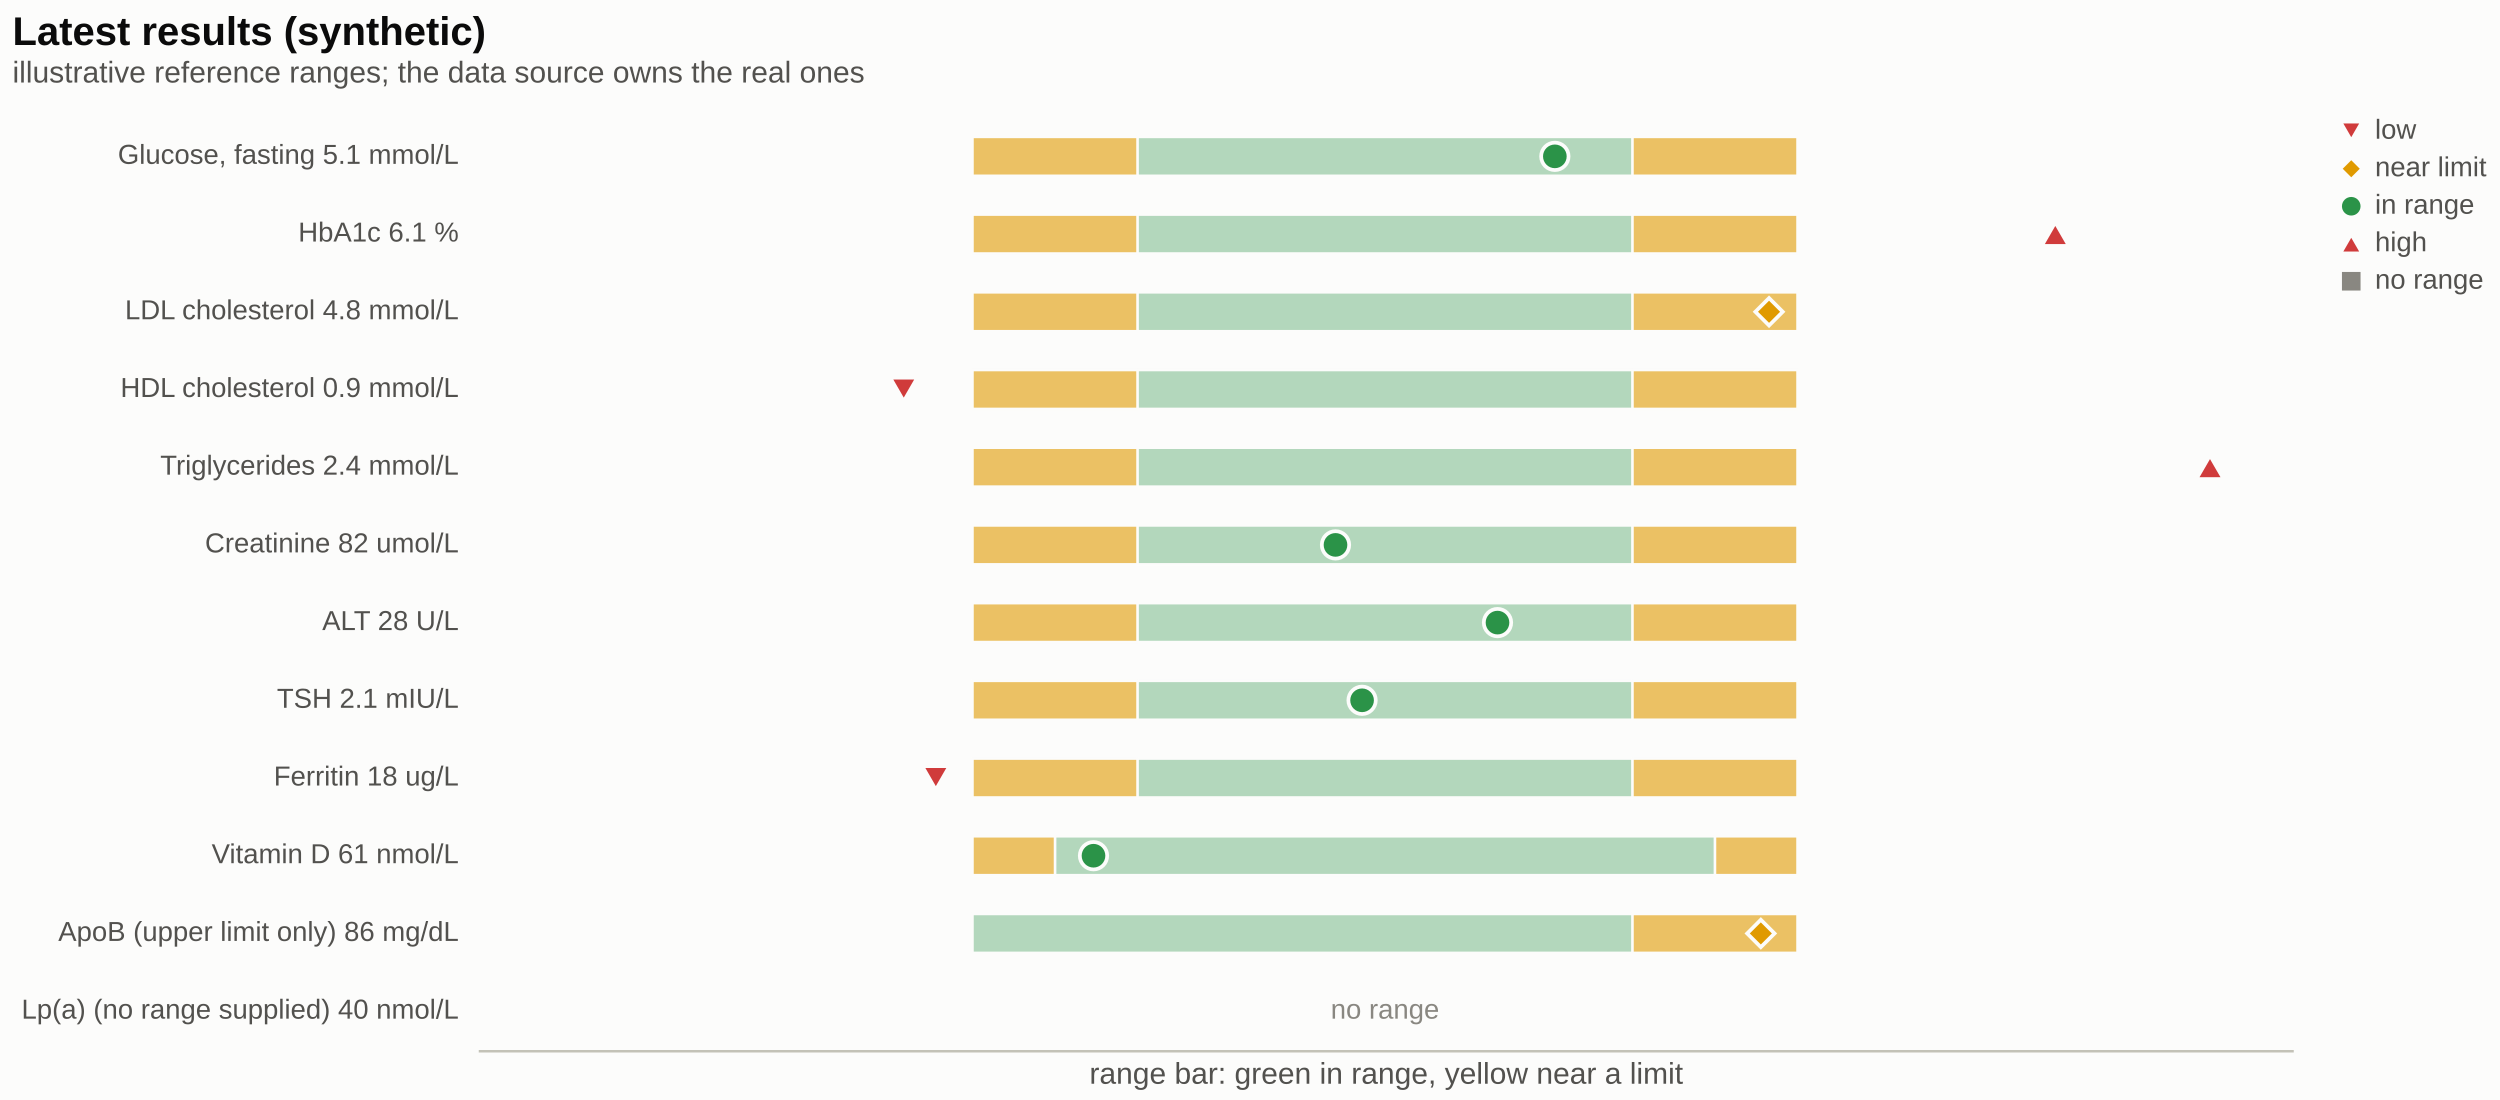
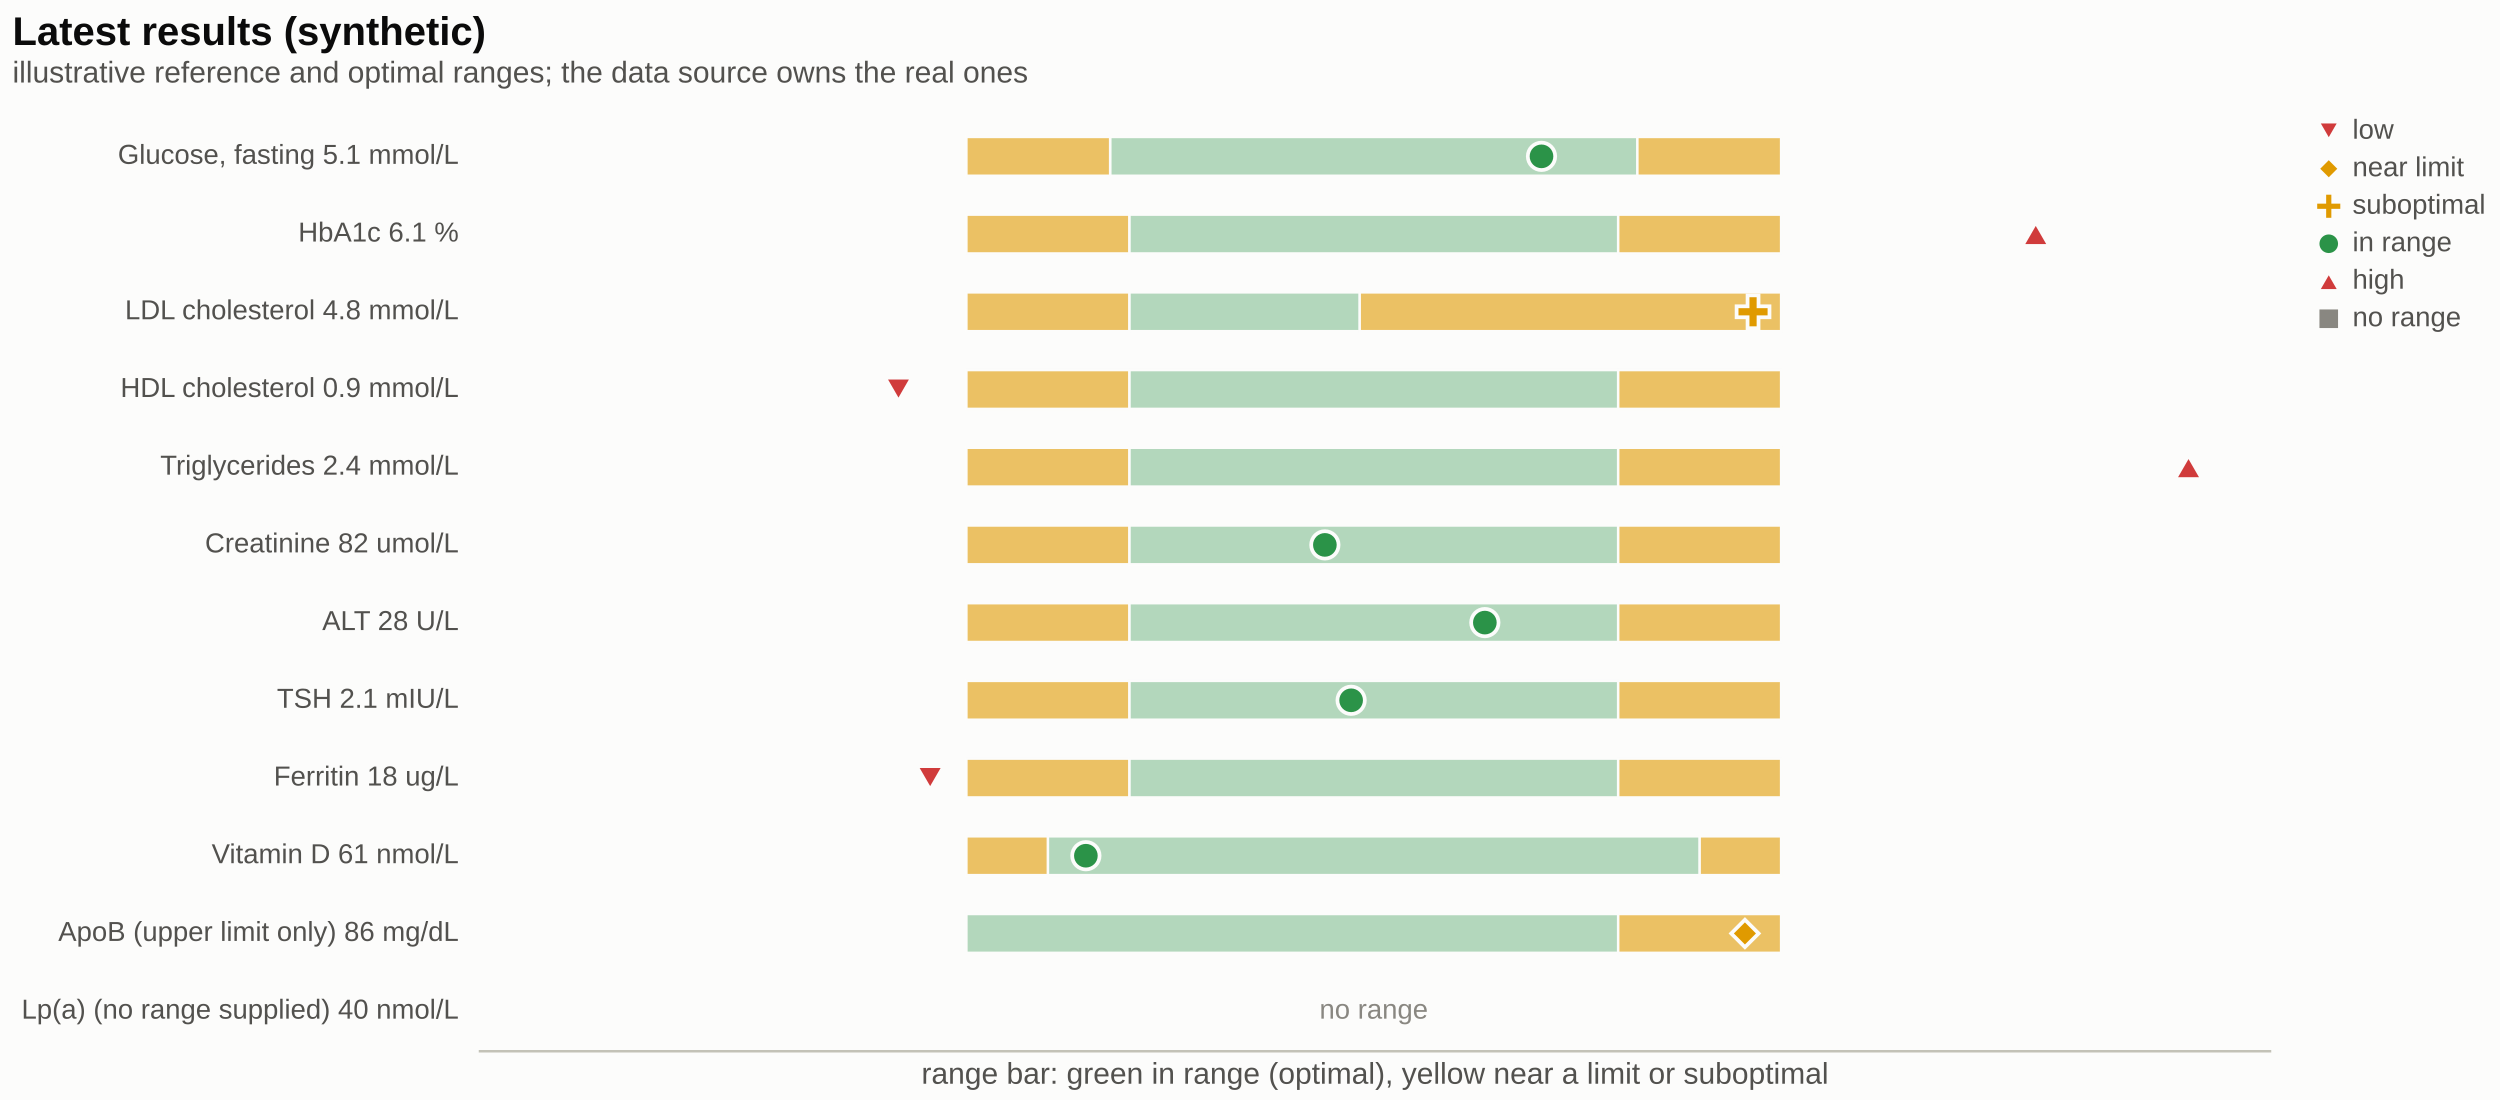
<svg xmlns="http://www.w3.org/2000/svg" width="1000" height="440" viewBox="0 0 1000 440" font-family="Arial, Liberation Sans, sans-serif">
  <defs>
    <clipPath id="clip-main">
-       <rect x="191" y="47" width="726" height="373" />
+       <rect x="191" y="47" width="717" height="373" />
    </clipPath>
  </defs>
  <rect width="100%" height="100%" fill="#fcfcfb" />
-   <line x1="191.5" y1="420.5" x2="917.5" y2="420.5" stroke="#c3c2b7" stroke-width="1" />
-   <text x="554.5" y="433.5" font-size="12" fill="#52514e" font-weight="normal" text-anchor="middle">range bar: green in range, yellow near a limit</text>
+   <line x1="191.5" y1="420.5" x2="908.5" y2="420.5" stroke="#c3c2b7" stroke-width="1" />
+   <text x="550" y="433.5" font-size="12" fill="#52514e" font-weight="normal" text-anchor="middle">range bar: green in range (optimal), yellow near a limit or suboptimal</text>
  <g>
-     <rect x="455" y="54.77" width="198" height="15.54" fill="#2b9348" stroke="#fcfcfb" opacity="0.35" stroke-width="1" />
-     <rect x="455" y="85.85" width="198" height="15.54" fill="#2b9348" stroke="#fcfcfb" opacity="0.35" stroke-width="1" />
-     <rect x="455" y="116.94" width="198" height="15.54" fill="#2b9348" stroke="#fcfcfb" opacity="0.35" stroke-width="1" />
-     <rect x="455" y="148.02" width="198" height="15.54" fill="#2b9348" stroke="#fcfcfb" opacity="0.35" stroke-width="1" />
-     <rect x="455" y="179.1" width="198" height="15.54" fill="#2b9348" stroke="#fcfcfb" opacity="0.35" stroke-width="1" />
-     <rect x="455" y="210.19" width="198" height="15.54" fill="#2b9348" stroke="#fcfcfb" opacity="0.35" stroke-width="1" />
-     <rect x="455" y="241.27" width="198" height="15.54" fill="#2b9348" stroke="#fcfcfb" opacity="0.35" stroke-width="1" />
-     <rect x="455" y="272.35" width="198" height="15.54" fill="#2b9348" stroke="#fcfcfb" opacity="0.35" stroke-width="1" />
-     <rect x="455" y="303.44" width="198" height="15.54" fill="#2b9348" stroke="#fcfcfb" opacity="0.35" stroke-width="1" />
-     <rect x="422" y="334.52" width="264" height="15.54" fill="#2b9348" stroke="#fcfcfb" opacity="0.35" stroke-width="1" />
-     <rect x="389" y="365.6" width="264" height="15.54" fill="#2b9348" stroke="#fcfcfb" opacity="0.35" stroke-width="1" />
-     <rect x="389" y="54.77" width="66" height="15.54" fill="#e09a00" stroke="#fcfcfb" opacity="0.6" stroke-width="1" />
-     <rect x="389" y="85.85" width="66" height="15.54" fill="#e09a00" stroke="#fcfcfb" opacity="0.6" stroke-width="1" />
-     <rect x="389" y="116.94" width="66" height="15.54" fill="#e09a00" stroke="#fcfcfb" opacity="0.6" stroke-width="1" />
-     <rect x="389" y="148.02" width="66" height="15.54" fill="#e09a00" stroke="#fcfcfb" opacity="0.6" stroke-width="1" />
-     <rect x="389" y="179.1" width="66" height="15.54" fill="#e09a00" stroke="#fcfcfb" opacity="0.6" stroke-width="1" />
-     <rect x="389" y="210.19" width="66" height="15.54" fill="#e09a00" stroke="#fcfcfb" opacity="0.6" stroke-width="1" />
-     <rect x="389" y="241.27" width="66" height="15.54" fill="#e09a00" stroke="#fcfcfb" opacity="0.6" stroke-width="1" />
-     <rect x="389" y="272.35" width="66" height="15.54" fill="#e09a00" stroke="#fcfcfb" opacity="0.6" stroke-width="1" />
-     <rect x="389" y="303.44" width="66" height="15.54" fill="#e09a00" stroke="#fcfcfb" opacity="0.6" stroke-width="1" />
-     <rect x="389" y="334.52" width="33" height="15.54" fill="#e09a00" stroke="#fcfcfb" opacity="0.6" stroke-width="1" />
-     <rect x="653" y="54.77" width="66" height="15.54" fill="#e09a00" stroke="#fcfcfb" opacity="0.6" stroke-width="1" />
-     <rect x="653" y="85.85" width="66" height="15.54" fill="#e09a00" stroke="#fcfcfb" opacity="0.6" stroke-width="1" />
-     <rect x="653" y="116.94" width="66" height="15.54" fill="#e09a00" stroke="#fcfcfb" opacity="0.6" stroke-width="1" />
-     <rect x="653" y="148.02" width="66" height="15.54" fill="#e09a00" stroke="#fcfcfb" opacity="0.6" stroke-width="1" />
-     <rect x="653" y="179.1" width="66" height="15.54" fill="#e09a00" stroke="#fcfcfb" opacity="0.6" stroke-width="1" />
-     <rect x="653" y="210.19" width="66" height="15.54" fill="#e09a00" stroke="#fcfcfb" opacity="0.6" stroke-width="1" />
-     <rect x="653" y="241.27" width="66" height="15.54" fill="#e09a00" stroke="#fcfcfb" opacity="0.6" stroke-width="1" />
-     <rect x="653" y="272.35" width="66" height="15.54" fill="#e09a00" stroke="#fcfcfb" opacity="0.6" stroke-width="1" />
-     <rect x="653" y="303.44" width="66" height="15.54" fill="#e09a00" stroke="#fcfcfb" opacity="0.6" stroke-width="1" />
-     <rect x="686" y="334.52" width="33" height="15.54" fill="#e09a00" stroke="#fcfcfb" opacity="0.6" stroke-width="1" />
-     <rect x="653" y="365.6" width="66" height="15.54" fill="#e09a00" stroke="#fcfcfb" opacity="0.6" stroke-width="1" />
-     <circle cx="621.94" cy="62.54" r="5.48" fill="#2b9348" stroke="#fcfcfb" stroke-width="1.5" />
-     <path d="M822.12,88.88L816.65,98.37L827.6,98.37Z" fill="#d03b3b" stroke="#fcfcfb" stroke-width="1.5" />
-     <path d="M702.14,124.71L707.62,119.23L713.1,124.71L707.62,130.19Z" fill="#e09a00" stroke="#fcfcfb" stroke-width="1.5" />
-     <path d="M361.5,160.54L356.02,151.05L366.98,151.05Z" fill="#d03b3b" stroke="#fcfcfb" stroke-width="1.5" />
-     <path d="M884,182.13L878.52,191.62L889.48,191.62Z" fill="#d03b3b" stroke="#fcfcfb" stroke-width="1.5" />
-     <circle cx="534.2" cy="217.96" r="5.48" fill="#2b9348" stroke="#fcfcfb" stroke-width="1.5" />
-     <circle cx="599" cy="249.04" r="5.48" fill="#2b9348" stroke="#fcfcfb" stroke-width="1.5" />
-     <circle cx="544.83" cy="280.12" r="5.48" fill="#2b9348" stroke="#fcfcfb" stroke-width="1.5" />
-     <path d="M374.33,315.95L368.86,306.46L379.81,306.46Z" fill="#d03b3b" stroke="#fcfcfb" stroke-width="1.5" />
-     <circle cx="437.4" cy="342.29" r="5.48" fill="#2b9348" stroke="#fcfcfb" stroke-width="1.5" />
-     <path d="M698.86,373.38L704.33,367.9L709.81,373.38L704.33,378.85Z" fill="#e09a00" stroke="#fcfcfb" stroke-width="1.5" />
-     <text x="554" y="407.46" font-size="11" fill="#898781" text-anchor="middle">no range</text>
+     <rect x="444.06" y="54.77" width="210.88" height="15.54" fill="#2b9348" stroke="#fcfcfb" opacity="0.35" stroke-width="1" />
+     <rect x="451.73" y="85.85" width="195.55" height="15.54" fill="#2b9348" stroke="#fcfcfb" opacity="0.35" stroke-width="1" />
+     <rect x="451.73" y="116.94" width="92.15" height="15.54" fill="#2b9348" stroke="#fcfcfb" opacity="0.35" stroke-width="1" />
+     <rect x="451.73" y="148.02" width="195.55" height="15.54" fill="#2b9348" stroke="#fcfcfb" opacity="0.35" stroke-width="1" />
+     <rect x="451.73" y="179.1" width="195.55" height="15.54" fill="#2b9348" stroke="#fcfcfb" opacity="0.35" stroke-width="1" />
+     <rect x="451.73" y="210.19" width="195.55" height="15.54" fill="#2b9348" stroke="#fcfcfb" opacity="0.35" stroke-width="1" />
+     <rect x="451.73" y="241.27" width="195.55" height="15.54" fill="#2b9348" stroke="#fcfcfb" opacity="0.35" stroke-width="1" />
+     <rect x="451.73" y="272.35" width="195.55" height="15.54" fill="#2b9348" stroke="#fcfcfb" opacity="0.35" stroke-width="1" />
+     <rect x="451.73" y="303.44" width="195.55" height="15.54" fill="#2b9348" stroke="#fcfcfb" opacity="0.35" stroke-width="1" />
+     <rect x="419.14" y="334.52" width="260.73" height="15.54" fill="#2b9348" stroke="#fcfcfb" opacity="0.35" stroke-width="1" />
+     <rect x="386.55" y="365.6" width="260.73" height="15.54" fill="#2b9348" stroke="#fcfcfb" opacity="0.35" stroke-width="1" />
+     <rect x="386.55" y="54.77" width="57.51" height="15.54" fill="#e09a00" stroke="#fcfcfb" opacity="0.6" stroke-width="1" />
+     <rect x="386.55" y="85.85" width="65.18" height="15.54" fill="#e09a00" stroke="#fcfcfb" opacity="0.6" stroke-width="1" />
+     <rect x="386.55" y="116.94" width="65.18" height="15.54" fill="#e09a00" stroke="#fcfcfb" opacity="0.6" stroke-width="1" />
+     <rect x="386.55" y="148.02" width="65.18" height="15.54" fill="#e09a00" stroke="#fcfcfb" opacity="0.6" stroke-width="1" />
+     <rect x="386.55" y="179.1" width="65.18" height="15.54" fill="#e09a00" stroke="#fcfcfb" opacity="0.6" stroke-width="1" />
+     <rect x="386.55" y="210.19" width="65.18" height="15.54" fill="#e09a00" stroke="#fcfcfb" opacity="0.6" stroke-width="1" />
+     <rect x="386.55" y="241.27" width="65.18" height="15.54" fill="#e09a00" stroke="#fcfcfb" opacity="0.6" stroke-width="1" />
+     <rect x="386.55" y="272.35" width="65.18" height="15.54" fill="#e09a00" stroke="#fcfcfb" opacity="0.6" stroke-width="1" />
+     <rect x="386.55" y="303.44" width="65.18" height="15.54" fill="#e09a00" stroke="#fcfcfb" opacity="0.6" stroke-width="1" />
+     <rect x="386.55" y="334.52" width="32.59" height="15.54" fill="#e09a00" stroke="#fcfcfb" opacity="0.6" stroke-width="1" />
+     <rect x="654.94" y="54.77" width="57.51" height="15.54" fill="#e09a00" stroke="#fcfcfb" opacity="0.6" stroke-width="1" />
+     <rect x="647.27" y="85.85" width="65.18" height="15.54" fill="#e09a00" stroke="#fcfcfb" opacity="0.6" stroke-width="1" />
+     <rect x="543.88" y="116.94" width="168.57" height="15.54" fill="#e09a00" stroke="#fcfcfb" opacity="0.6" stroke-width="1" />
+     <rect x="647.27" y="148.02" width="65.18" height="15.54" fill="#e09a00" stroke="#fcfcfb" opacity="0.6" stroke-width="1" />
+     <rect x="647.27" y="179.1" width="65.18" height="15.54" fill="#e09a00" stroke="#fcfcfb" opacity="0.6" stroke-width="1" />
+     <rect x="647.27" y="210.19" width="65.18" height="15.54" fill="#e09a00" stroke="#fcfcfb" opacity="0.6" stroke-width="1" />
+     <rect x="647.27" y="241.27" width="65.18" height="15.54" fill="#e09a00" stroke="#fcfcfb" opacity="0.6" stroke-width="1" />
+     <rect x="647.27" y="272.35" width="65.18" height="15.54" fill="#e09a00" stroke="#fcfcfb" opacity="0.6" stroke-width="1" />
+     <rect x="647.27" y="303.44" width="65.18" height="15.54" fill="#e09a00" stroke="#fcfcfb" opacity="0.6" stroke-width="1" />
+     <rect x="679.86" y="334.52" width="32.59" height="15.54" fill="#e09a00" stroke="#fcfcfb" opacity="0.6" stroke-width="1" />
+     <rect x="647.27" y="365.6" width="65.18" height="15.54" fill="#e09a00" stroke="#fcfcfb" opacity="0.6" stroke-width="1" />
+     <circle cx="616.6" cy="62.54" r="5.48" fill="#2b9348" stroke="#fcfcfb" stroke-width="1.5" />
+     <path d="M814.3,88.88L808.82,98.37L819.78,98.37Z" fill="#d03b3b" stroke="#fcfcfb" stroke-width="1.5" />
+     <path d="M694.64,122.52L699.03,122.52L699.03,118.14L703.41,118.14L703.41,122.52L707.79,122.52L707.79,126.9L703.41,126.9L703.41,131.28L699.03,131.28L699.03,126.9L694.64,126.9Z" fill="#e09a00" stroke="#fcfcfb" stroke-width="1.5" />
+     <path d="M359.39,160.54L353.91,151.05L364.86,151.05Z" fill="#d03b3b" stroke="#fcfcfb" stroke-width="1.5" />
+     <path d="M875.41,182.13L869.93,191.62L880.89,191.62Z" fill="#d03b3b" stroke="#fcfcfb" stroke-width="1.5" />
+     <circle cx="529.95" cy="217.96" r="5.48" fill="#2b9348" stroke="#fcfcfb" stroke-width="1.5" />
+     <circle cx="593.94" cy="249.04" r="5.48" fill="#2b9348" stroke="#fcfcfb" stroke-width="1.5" />
+     <circle cx="540.45" cy="280.12" r="5.48" fill="#2b9348" stroke="#fcfcfb" stroke-width="1.5" />
+     <path d="M372.06,315.95L366.58,306.46L377.54,306.46Z" fill="#d03b3b" stroke="#fcfcfb" stroke-width="1.5" />
+     <circle cx="434.35" cy="342.29" r="5.48" fill="#2b9348" stroke="#fcfcfb" stroke-width="1.5" />
+     <path d="M692.49,373.38L697.97,367.9L703.45,373.38L697.97,378.85Z" fill="#e09a00" stroke="#fcfcfb" stroke-width="1.5" />
+     <text x="549.5" y="407.46" font-size="11" fill="#898781" text-anchor="middle">no range</text>
  </g>
  <text x="183.5" y="65.54" font-size="11" fill="#52514e" text-anchor="end">Glucose, fasting  5.1 mmol/L</text>
  <text x="183.5" y="96.62" font-size="11" fill="#52514e" text-anchor="end">HbA1c  6.1 %</text>
  <text x="183.5" y="127.71" font-size="11" fill="#52514e" text-anchor="end">LDL cholesterol  4.8 mmol/L</text>
  <text x="183.5" y="158.79" font-size="11" fill="#52514e" text-anchor="end">HDL cholesterol  0.9 mmol/L</text>
  <text x="183.5" y="189.87" font-size="11" fill="#52514e" text-anchor="end">Triglycerides  2.4 mmol/L</text>
  <text x="183.5" y="220.96" font-size="11" fill="#52514e" text-anchor="end">Creatinine  82 umol/L</text>
  <text x="183.5" y="252.04" font-size="11" fill="#52514e" text-anchor="end">ALT  28 U/L</text>
  <text x="183.5" y="283.12" font-size="11" fill="#52514e" text-anchor="end">TSH  2.1 mIU/L</text>
  <text x="183.5" y="314.21" font-size="11" fill="#52514e" text-anchor="end">Ferritin  18 ug/L</text>
  <text x="183.5" y="345.29" font-size="11" fill="#52514e" text-anchor="end">Vitamin D  61 nmol/L</text>
  <text x="183.5" y="376.38" font-size="11" fill="#52514e" text-anchor="end">ApoB (upper limit only)  86 mg/dL</text>
  <text x="183.5" y="407.46" font-size="11" fill="#52514e" text-anchor="end">Lp(a) (no range supplied)  40 nmol/L</text>
-   <path d="M940.5,56.37L936.03,48.63L944.97,48.63Z" fill="#d03b3b" stroke="#fcfcfb" stroke-width="1.5" />
-   <text x="950" y="55.5" font-size="11" fill="#52514e" text-anchor="start">low</text>
-   <path d="M936.03,67.5L940.5,63.03L944.97,67.5L940.5,71.97Z" fill="#e09a00" stroke="#fcfcfb" stroke-width="1.5" />
-   <text x="950" y="70.5" font-size="11" fill="#52514e" text-anchor="start">near limit</text>
-   <circle cx="940.5" cy="82.5" r="4.47" fill="#2b9348" stroke="#fcfcfb" stroke-width="1.5" />
-   <text x="950" y="85.5" font-size="11" fill="#52514e" text-anchor="start">in range</text>
-   <path d="M940.5,93.63L936.03,101.37L944.97,101.37Z" fill="#d03b3b" stroke="#fcfcfb" stroke-width="1.5" />
-   <text x="950" y="100.5" font-size="11" fill="#52514e" text-anchor="start">high</text>
-   <rect x="936.03" y="108.03" width="8.94" height="8.94" fill="#898781" stroke="#fcfcfb" stroke-width="1.5" />
-   <text x="950" y="115.5" font-size="11" fill="#52514e" text-anchor="start">no range</text>
+   <path d="M931.5,56.37L927.03,48.63L935.97,48.63Z" fill="#d03b3b" stroke="#fcfcfb" stroke-width="1.5" />
+   <text x="941" y="55.5" font-size="11" fill="#52514e" text-anchor="start">low</text>
+   <path d="M927.03,67.5L931.5,63.03L935.97,67.5L931.5,71.97Z" fill="#e09a00" stroke="#fcfcfb" stroke-width="1.5" />
+   <text x="941" y="70.5" font-size="11" fill="#52514e" text-anchor="start">near limit</text>
+   <path d="M926.13,80.71L929.71,80.71L929.71,77.13L933.29,77.13L933.29,80.71L936.87,80.71L936.87,84.29L933.29,84.29L933.29,87.87L929.71,87.87L929.71,84.29L926.13,84.29Z" fill="#e09a00" stroke="#fcfcfb" stroke-width="1.5" />
+   <text x="941" y="85.5" font-size="11" fill="#52514e" text-anchor="start">suboptimal</text>
+   <circle cx="931.5" cy="97.5" r="4.47" fill="#2b9348" stroke="#fcfcfb" stroke-width="1.5" />
+   <text x="941" y="100.5" font-size="11" fill="#52514e" text-anchor="start">in range</text>
+   <path d="M931.5,108.63L927.03,116.37L935.97,116.37Z" fill="#d03b3b" stroke="#fcfcfb" stroke-width="1.5" />
+   <text x="941" y="115.5" font-size="11" fill="#52514e" text-anchor="start">high</text>
+   <rect x="927.03" y="123.03" width="8.94" height="8.94" fill="#898781" stroke="#fcfcfb" stroke-width="1.5" />
+   <text x="941" y="130.5" font-size="11" fill="#52514e" text-anchor="start">no range</text>
  <text x="5" y="18" font-size="16" fill="#0b0b0b" font-weight="600" text-anchor="start">Latest results (synthetic)</text>
-   <text x="5" y="33" font-size="12" fill="#52514e" font-weight="normal" text-anchor="start">illustrative reference ranges; the data source owns the real ones</text>
+   <text x="5" y="33" font-size="12" fill="#52514e" font-weight="normal" text-anchor="start">illustrative reference and optimal ranges; the data source owns the real ones</text>
</svg>
